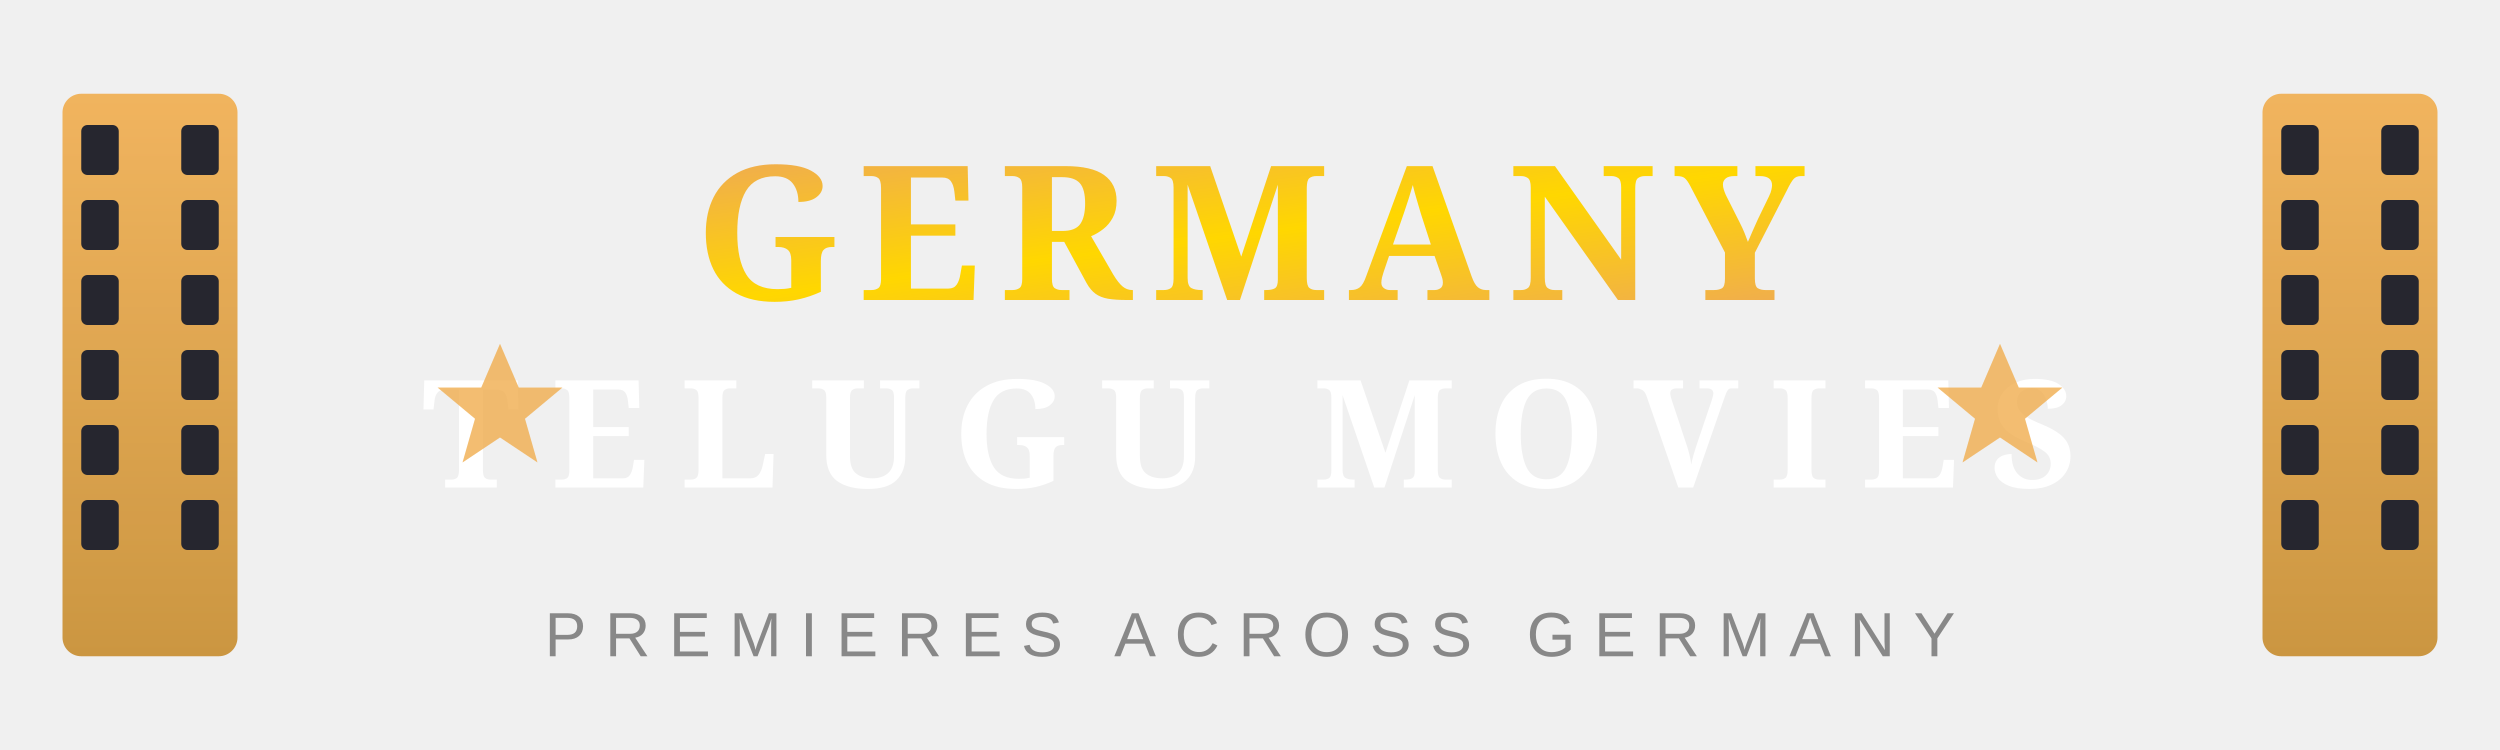
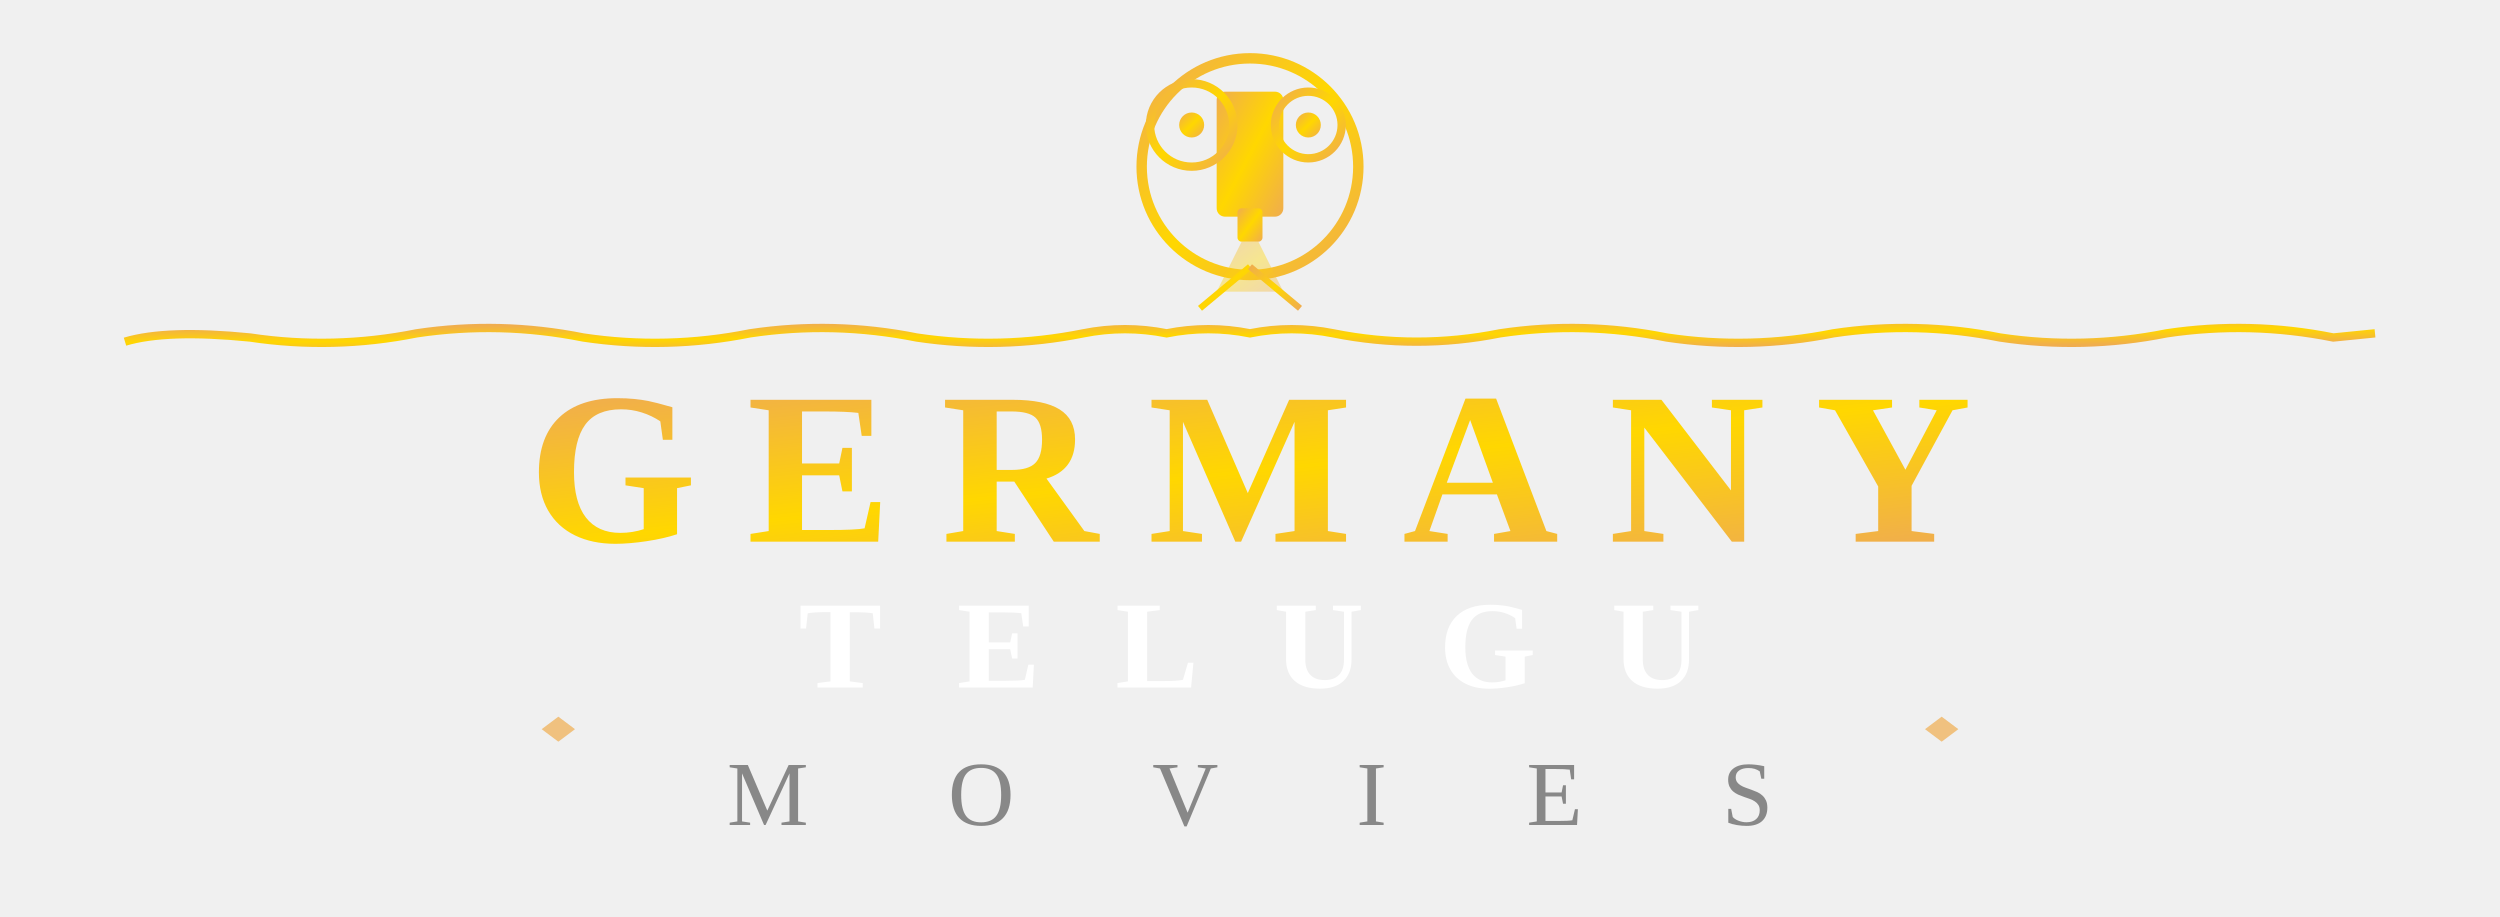
- <svg xmlns="http://www.w3.org/2000/svg" viewBox="0 0 400 120">
+ <svg xmlns="http://www.w3.org/2000/svg" viewBox="0 0 600 220">
  <defs>
    <linearGradient id="gold" x1="0%" y1="0%" x2="100%" y2="100%">
      <stop offset="0%" style="stop-color:#f0ad4e" />
      <stop offset="50%" style="stop-color:#ffd700" />
      <stop offset="100%" style="stop-color:#f0ad4e" />
    </linearGradient>
-     <linearGradient id="filmGrad" x1="0%" y1="0%" x2="0%" y2="100%">
-       <stop offset="0%" style="stop-color:#f0ad4e" />
-       <stop offset="100%" style="stop-color:#c78c2e" />
-     </linearGradient>
  </defs>
-   <g fill="url(#filmGrad)" opacity="0.9">
-     <rect x="10" y="15" width="28" height="90" rx="3" />
-     <rect x="13" y="20" width="6" height="8" rx="1" fill="#0f0f1a" />
-     <rect x="13" y="32" width="6" height="8" rx="1" fill="#0f0f1a" />
-     <rect x="13" y="44" width="6" height="8" rx="1" fill="#0f0f1a" />
-     <rect x="13" y="56" width="6" height="8" rx="1" fill="#0f0f1a" />
-     <rect x="13" y="68" width="6" height="8" rx="1" fill="#0f0f1a" />
-     <rect x="13" y="80" width="6" height="8" rx="1" fill="#0f0f1a" />
-     <rect x="29" y="20" width="6" height="8" rx="1" fill="#0f0f1a" />
-     <rect x="29" y="32" width="6" height="8" rx="1" fill="#0f0f1a" />
-     <rect x="29" y="44" width="6" height="8" rx="1" fill="#0f0f1a" />
-     <rect x="29" y="56" width="6" height="8" rx="1" fill="#0f0f1a" />
-     <rect x="29" y="68" width="6" height="8" rx="1" fill="#0f0f1a" />
-     <rect x="29" y="80" width="6" height="8" rx="1" fill="#0f0f1a" />
+   <g transform="translate(300, 12)" fill="url(#gold)">
+     <circle cx="0" cy="28" r="26" fill="none" stroke="url(#gold)" stroke-width="2.5" />
+     <rect x="-8" y="10" width="16" height="30" rx="2" />
+     <circle cx="-14" cy="18" r="10" fill="none" stroke="url(#gold)" stroke-width="2" />
+     <circle cx="-14" cy="18" r="3" />
+     <circle cx="14" cy="18" r="8" fill="none" stroke="url(#gold)" stroke-width="2" />
+     <circle cx="14" cy="18" r="3" />
+     <rect x="-3" y="38" width="6" height="8" rx="1" />
+     <polygon points="-2,46 2,46 8,58 -8,58" opacity="0.4" />
+     <line x1="0" y1="46" x2="0" y2="56" stroke="url(#gold)" stroke-width="2" />
+     <line x1="0" y1="52" x2="-12" y2="62" stroke="url(#gold)" stroke-width="1.5" />
+     <line x1="0" y1="52" x2="12" y2="62" stroke="url(#gold)" stroke-width="1.5" />
  </g>
-   <g fill="url(#filmGrad)" opacity="0.9">
-     <rect x="362" y="15" width="28" height="90" rx="3" />
-     <rect x="365" y="20" width="6" height="8" rx="1" fill="#0f0f1a" />
-     <rect x="365" y="32" width="6" height="8" rx="1" fill="#0f0f1a" />
-     <rect x="365" y="44" width="6" height="8" rx="1" fill="#0f0f1a" />
-     <rect x="365" y="56" width="6" height="8" rx="1" fill="#0f0f1a" />
-     <rect x="365" y="68" width="6" height="8" rx="1" fill="#0f0f1a" />
-     <rect x="365" y="80" width="6" height="8" rx="1" fill="#0f0f1a" />
-     <rect x="381" y="20" width="6" height="8" rx="1" fill="#0f0f1a" />
-     <rect x="381" y="32" width="6" height="8" rx="1" fill="#0f0f1a" />
-     <rect x="381" y="44" width="6" height="8" rx="1" fill="#0f0f1a" />
-     <rect x="381" y="56" width="6" height="8" rx="1" fill="#0f0f1a" />
-     <rect x="381" y="68" width="6" height="8" rx="1" fill="#0f0f1a" />
-     <rect x="381" y="80" width="6" height="8" rx="1" fill="#0f0f1a" />
-   </g>
-   <text x="200" y="48" text-anchor="middle" font-family="Georgia, serif" font-weight="900" font-size="30" fill="url(#gold)" letter-spacing="3">GERMANY</text>
-   <text x="200" y="78" text-anchor="middle" font-family="Georgia, serif" font-weight="900" font-size="24" fill="#ffffff" letter-spacing="5">TELUGU MOVIES</text>
-   <line x1="80" y1="88" x2="320" y2="88" stroke="url(#gold)" stroke-width="2" />
-   <polygon points="80,55 83,62 90,62 84,67 86,74 80,70 74,74 76,67 70,62 77,62" fill="#f0ad4e" opacity="0.8" />
-   <polygon points="320,55 323,62 330,62 324,67 326,74 320,70 314,74 316,67 310,62 317,62" fill="#f0ad4e" opacity="0.8" />
-   <text x="200" y="105" text-anchor="middle" font-family="Arial, sans-serif" font-size="10" fill="#888" letter-spacing="3">PREMIERES ACROSS GERMANY</text>
+   <path d="M 30,82 Q 40,79 60,81 Q 80,84 100,80 Q 120,77 140,81 Q 160,84 180,80 Q 200,77 220,81 Q 240,84 260,80 Q 270,78 280,80 Q 290,78 300,80 Q 310,78 320,80 Q 340,84 360,80 Q 380,77 400,81 Q 420,84 440,80 Q 460,77 480,81 Q 500,84 520,80 Q 540,77 560,81 L 570,80" fill="none" stroke="url(#gold)" stroke-width="2" />
+   <text x="300" y="130" text-anchor="middle" font-family="'Cinzel', 'Times New Roman', Georgia, serif" font-weight="900" font-size="52" fill="url(#gold)" letter-spacing="12">GERMANY</text>
+   <text x="300" y="165" text-anchor="middle" font-family="'Cinzel', 'Times New Roman', Georgia, serif" font-weight="700" font-size="30" fill="#ffffff" letter-spacing="18">TELUGU</text>
+   <line x1="140" y1="175" x2="460" y2="175" stroke="url(#gold)" stroke-width="1" opacity="0.6" />
+   <text x="300" y="198" text-anchor="middle" font-family="'Cinzel', 'Times New Roman', Georgia, serif" font-weight="400" font-size="22" fill="#888" letter-spacing="14">M O V I E S</text>
+   <polygon points="130,175 134,172 138,175 134,178" fill="#f0ad4e" opacity="0.7" />
+   <polygon points="462,175 466,172 470,175 466,178" fill="#f0ad4e" opacity="0.7" />
</svg>
